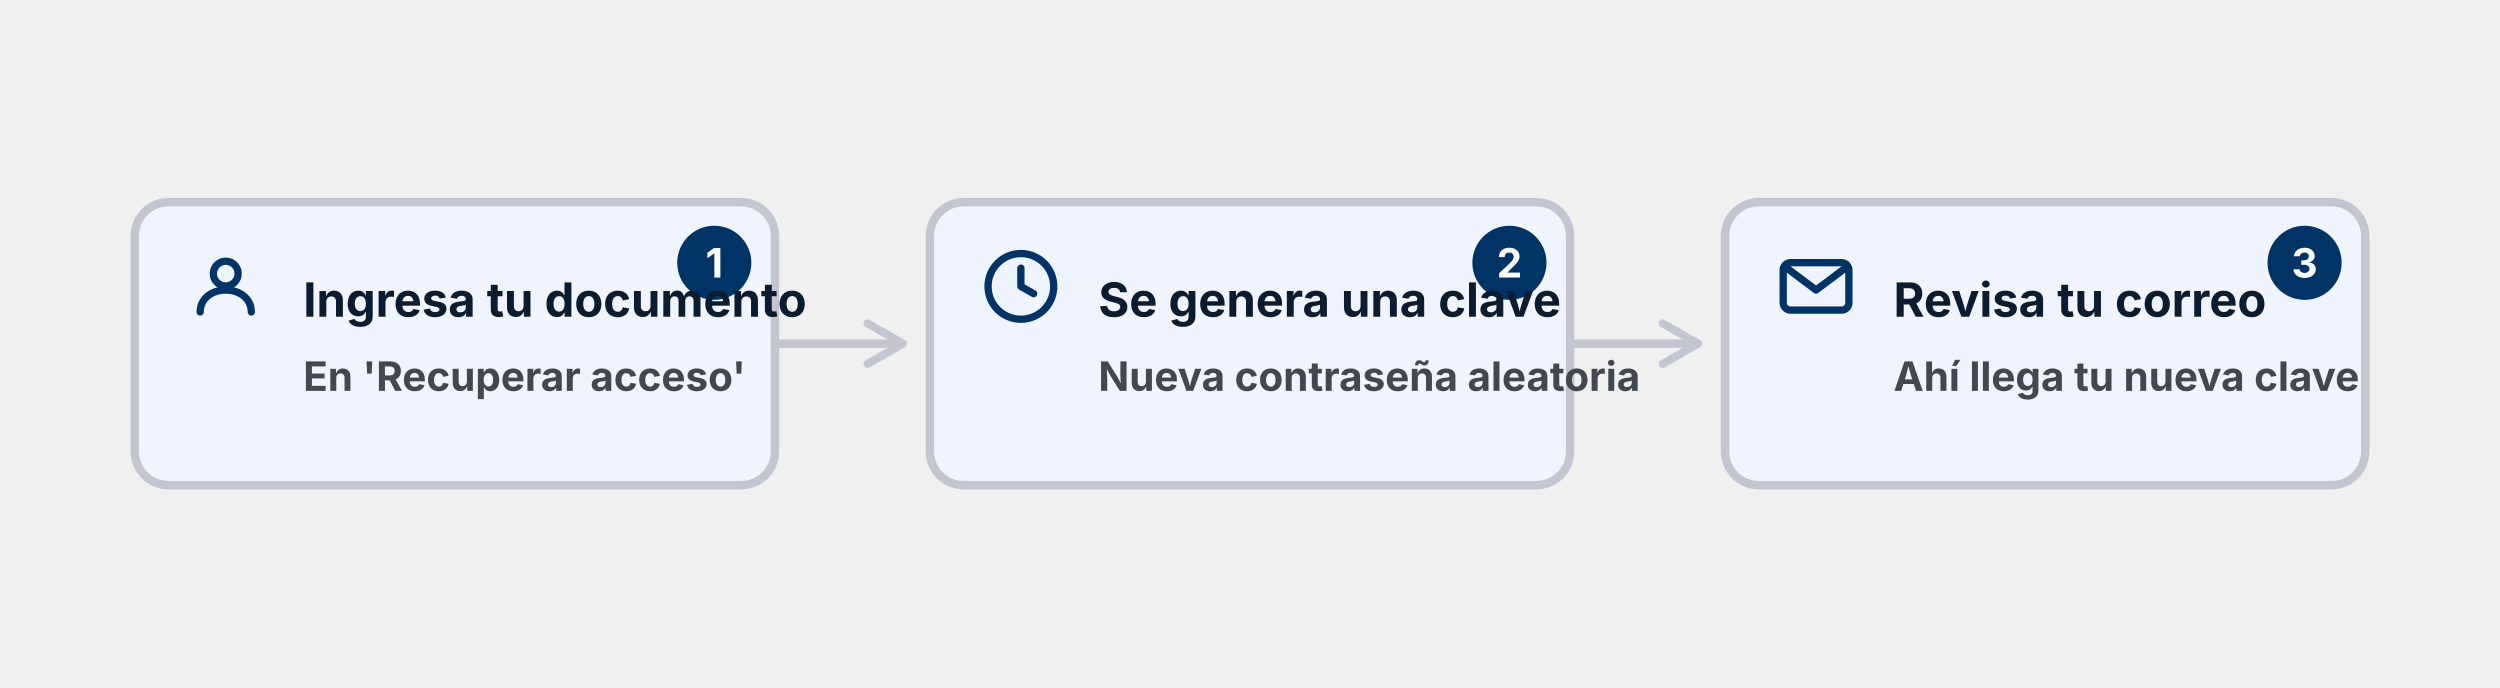
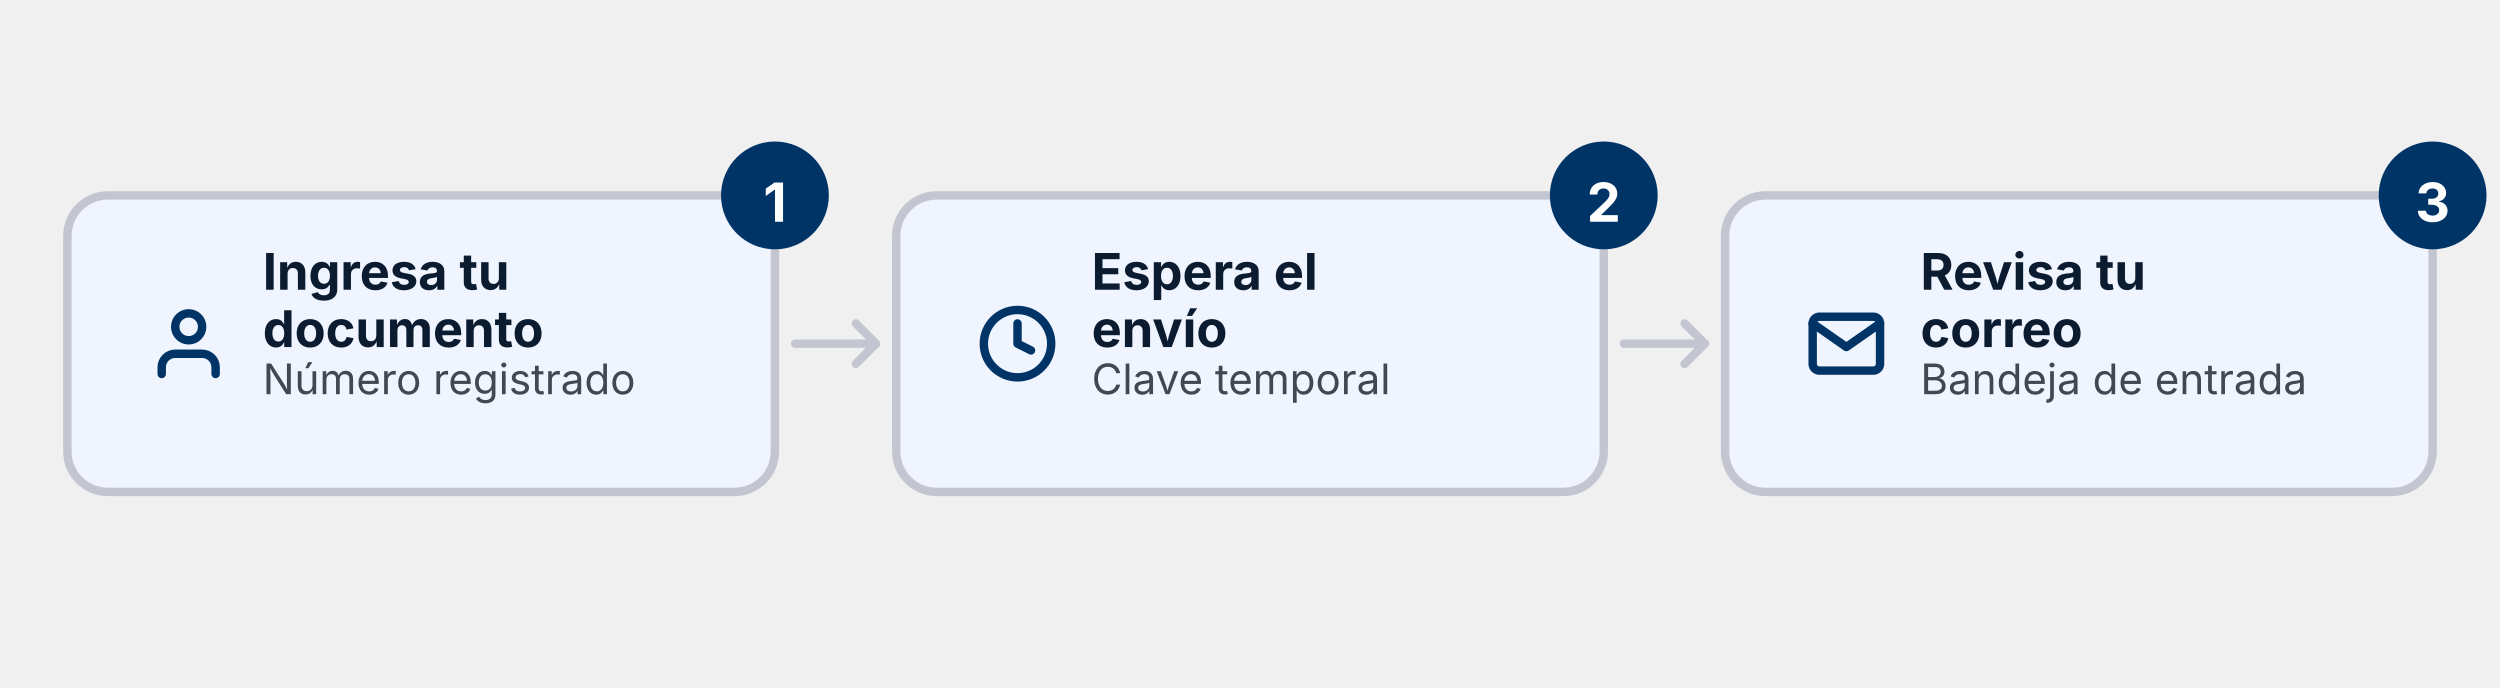
- <svg xmlns="http://www.w3.org/2000/svg" viewBox="-20 -20 742 204" role="img" overflow="visible" aria-label="Diagrama de 3 pasos para recuperar acceso: Paso 1, Ingresa tu documento en la sección Recuperar acceso; Paso 2, El sistema genera una nueva contraseña aleatoria; Paso 3, Revisa tu correo electrónico donde llegará tu nueva clave.">
+ <svg xmlns="http://www.w3.org/2000/svg" viewBox="-20 -20 742 204" overflow="visible" role="img" aria-label="Diagrama de 3 pasos para recuperar acceso: Paso 1 Ingresa tu documento, Paso 2 Espera el envío, Paso 3 Revisa tu correo.">
  <defs>
-     <marker id="arrowhead" viewBox="0 0 10 10" refX="8" refY="5" markerWidth="6" markerHeight="6" orient="auto-start-reverse">
-       <path d="M1 1L8 5L1 9" fill="none" stroke="#c3c6d1" stroke-width="1.6" stroke-linecap="round" stroke-linejoin="round" />
-     </marker>
+     <style>
+             .box { fill: #eff4ff; stroke: #c3c6d1; stroke-width: 2.5; }
+             .text-title { font-family: system-ui, -apple-system, sans-serif; font-size: 15px; font-weight: bold; fill: #0b1c30; }
+             .text-sub { font-family: system-ui, -apple-system, sans-serif; font-size: 12.5px; fill: #424750; }
+             .badge { fill: #003466; }
+             .badge-text { font-family: system-ui, -apple-system, sans-serif; font-size: 16px; font-weight: bold; fill: #ffffff; text-anchor: middle; dominant-baseline: central; }
+             .arrow { fill: none; stroke: #c3c6d1; stroke-width: 2.5; stroke-linecap: round; stroke-linejoin: round; }
+             .icon { fill: none; stroke: #003466; stroke-width: 2.5; stroke-linecap: round; stroke-linejoin: round; }
+         </style>
  </defs>
-   <path d="M210 82.0 L248 82.0" stroke="#c3c6d1" stroke-width="2.5" marker-end="url(#arrowhead)" />
-   <path d="M446 82.0 L484 82.0" stroke="#c3c6d1" stroke-width="2.5" marker-end="url(#arrowhead)" />
-   <g>
-     <rect x="20" y="40" width="190" height="84" rx="10" fill="#eff4ff" stroke="#c3c6d1" stroke-width="2.5" />
-     <circle cx="192" cy="58" r="11" fill="#003466" />
-     <text x="192" y="58" text-anchor="middle" dominant-baseline="central" font-family="Inter, -apple-system, Segoe UI, sans-serif" font-size="12" font-weight="700" fill="#ffffff">1</text>
-     <g transform="translate(34,52) scale(1.083333)">
-       <circle cx="12" cy="8.5" r="3.4" fill="none" stroke="#003466" stroke-width="2" />
-       <path d="M5 19c0-3.6 3.1-6 7-6s7 2.4 7 6" fill="none" stroke="#003466" stroke-width="2" stroke-linecap="round" />
-     </g>
-     <text x="70" y="74" font-family="Inter, -apple-system, Segoe UI, sans-serif" font-size="14" font-weight="bold" fill="#0b1c30">Ingresa tu documento</text>
-     <text x="70" y="96" font-family="Inter, -apple-system, Segoe UI, sans-serif" font-size="12" font-weight="bold" fill="#424750">En 'Recuperar acceso'</text>
+   <g class="arrow">
+     <line x1="216" y1="82" x2="240" y2="82" />
+     <polyline points="234,76 240,82 234,88" />
  </g>
-   <g>
-     <rect x="256" y="40" width="190" height="84" rx="10" fill="#eff4ff" stroke="#c3c6d1" stroke-width="2.5" />
-     <circle cx="428" cy="58" r="11" fill="#003466" />
-     <text x="428" y="58" text-anchor="middle" dominant-baseline="central" font-family="Inter, -apple-system, Segoe UI, sans-serif" font-size="12" font-weight="700" fill="#ffffff">2</text>
-     <g transform="translate(270,52) scale(1.083333)">
-       <circle cx="12" cy="12" r="9" fill="none" stroke="#003466" stroke-width="2" />
-       <path d="M12 7v5l3.5 2" fill="none" stroke="#003466" stroke-width="2" stroke-linecap="round" stroke-linejoin="round" />
-     </g>
-     <text x="306" y="74" font-family="Inter, -apple-system, Segoe UI, sans-serif" font-size="14" font-weight="bold" fill="#0b1c30">Se genera una clave</text>
-     <text x="306" y="96" font-family="Inter, -apple-system, Segoe UI, sans-serif" font-size="12" font-weight="bold" fill="#424750">Nueva contraseña aleatoria</text>
+   <g class="arrow">
+     <line x1="462" y1="82" x2="486" y2="82" />
+     <polyline points="480,76 486,82 480,88" />
  </g>
-   <g>
-     <rect x="492" y="40" width="190" height="84" rx="10" fill="#eff4ff" stroke="#c3c6d1" stroke-width="2.5" />
-     <circle cx="664" cy="58" r="11" fill="#003466" />
-     <text x="664" y="58" text-anchor="middle" dominant-baseline="central" font-family="Inter, -apple-system, Segoe UI, sans-serif" font-size="12" font-weight="700" fill="#ffffff">3</text>
-     <g transform="translate(506,52) scale(1.083333)">
-       <rect x="3" y="5.5" width="18" height="13" rx="2" fill="none" stroke="#003466" stroke-width="2" />
-       <path d="M4 7l8 6 8-6" fill="none" stroke="#003466" stroke-width="2" stroke-linecap="round" stroke-linejoin="round" />
-     </g>
-     <text x="542" y="74" font-family="Inter, -apple-system, Segoe UI, sans-serif" font-size="14" font-weight="bold" fill="#0b1c30">Revisa tu correo</text>
-     <text x="542" y="96" font-family="Inter, -apple-system, Segoe UI, sans-serif" font-size="12" font-weight="bold" fill="#424750">Ahí llega tu nueva clave</text>
+   <rect x="0" y="38" width="210" height="88" rx="12" class="box" />
+   <g transform="translate(24, 70)" class="icon">
+     <path d="M20 21v-2a4 4 0 0 0-4-4H8a4 4 0 0 0-4 4v2" />
+     <circle cx="12" cy="7" r="4" />
  </g>
+   <text x="58" y="66" class="text-title">
+     <tspan x="58" dy="0">Ingresa tu</tspan>
+     <tspan x="58" dy="17">documento</tspan>
+   </text>
+   <text x="58" y="97" class="text-sub">Número registrado</text>
+   <circle cx="210" cy="38" r="16" class="badge" />
+   <text x="210" y="40" class="badge-text">1</text>
+   <rect x="246" y="38" width="210" height="88" rx="12" class="box" />
+   <g transform="translate(270, 70)" class="icon">
+     <circle cx="12" cy="12" r="10" />
+     <polyline points="12 6 12 12 16 14" />
+   </g>
+   <text x="304" y="66" class="text-title">
+     <tspan x="304" dy="0">Espera el</tspan>
+     <tspan x="304" dy="17">envío</tspan>
+   </text>
+   <text x="304" y="97" class="text-sub">Clave temporal</text>
+   <circle cx="456" cy="38" r="16" class="badge" />
+   <text x="456" y="40" class="badge-text">2</text>
+   <rect x="492" y="38" width="210" height="88" rx="12" class="box" />
+   <g transform="translate(516, 70)" class="icon">
+     <path d="M4 4h16c1.1 0 2 .9 2 2v12c0 1.1-.9 2-2 2H4c-1.1 0-2-.9-2-2V6c0-1.1.9-2 2-2z" />
+     <polyline points="22,6 12,13 2,6" />
+   </g>
+   <text x="550" y="66" class="text-title">
+     <tspan x="550" dy="0">Revisa tu</tspan>
+     <tspan x="550" dy="17">correo</tspan>
+   </text>
+   <text x="550" y="97" class="text-sub">Bandeja de entrada</text>
+   <circle cx="702" cy="38" r="16" class="badge" />
+   <text x="702" y="40" class="badge-text">3</text>
</svg>
